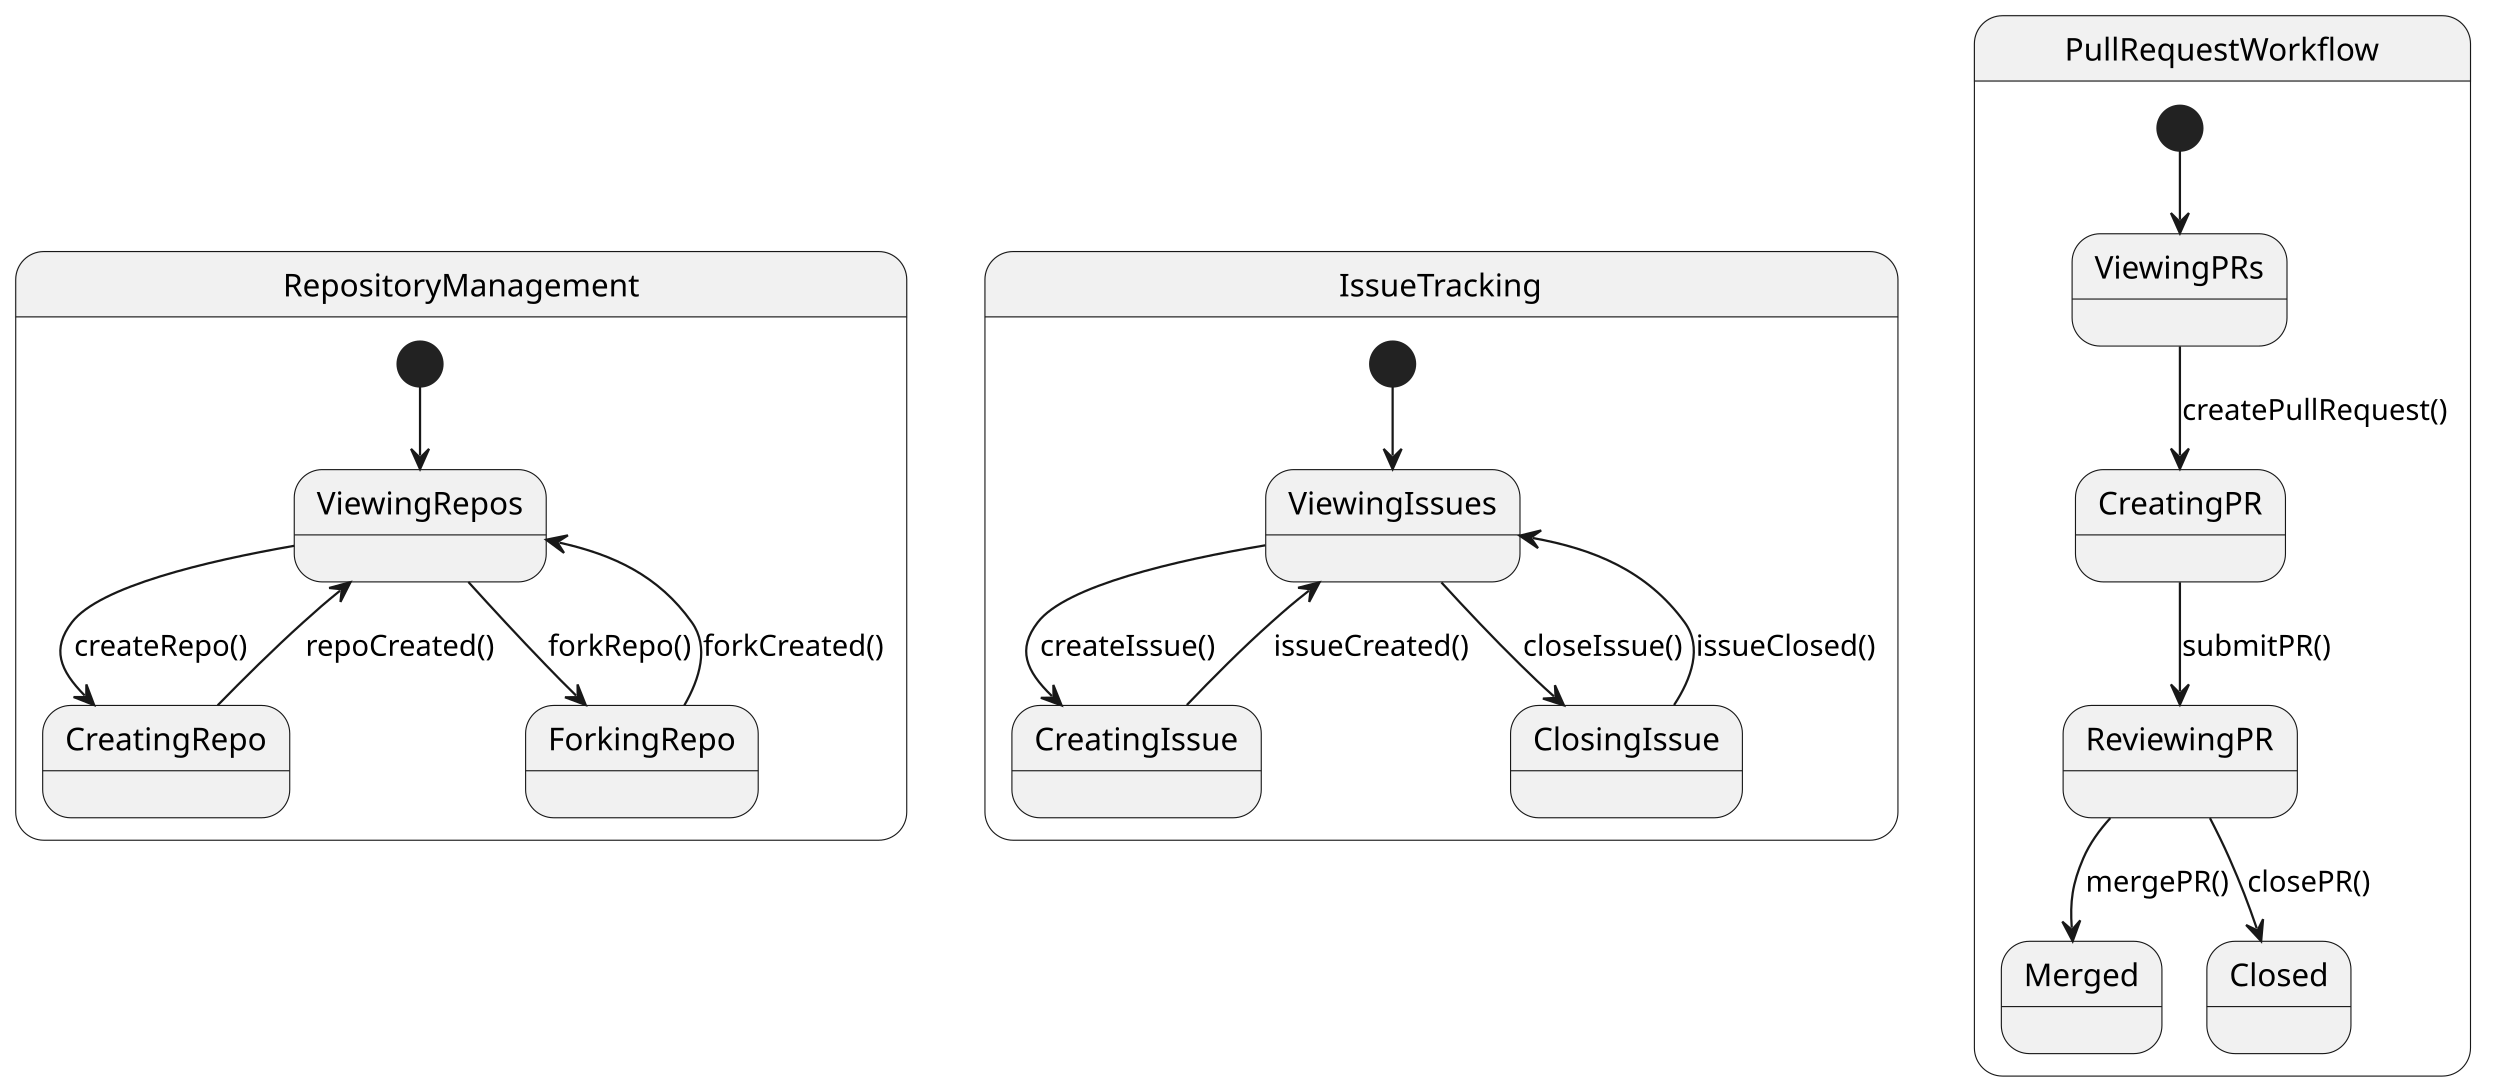
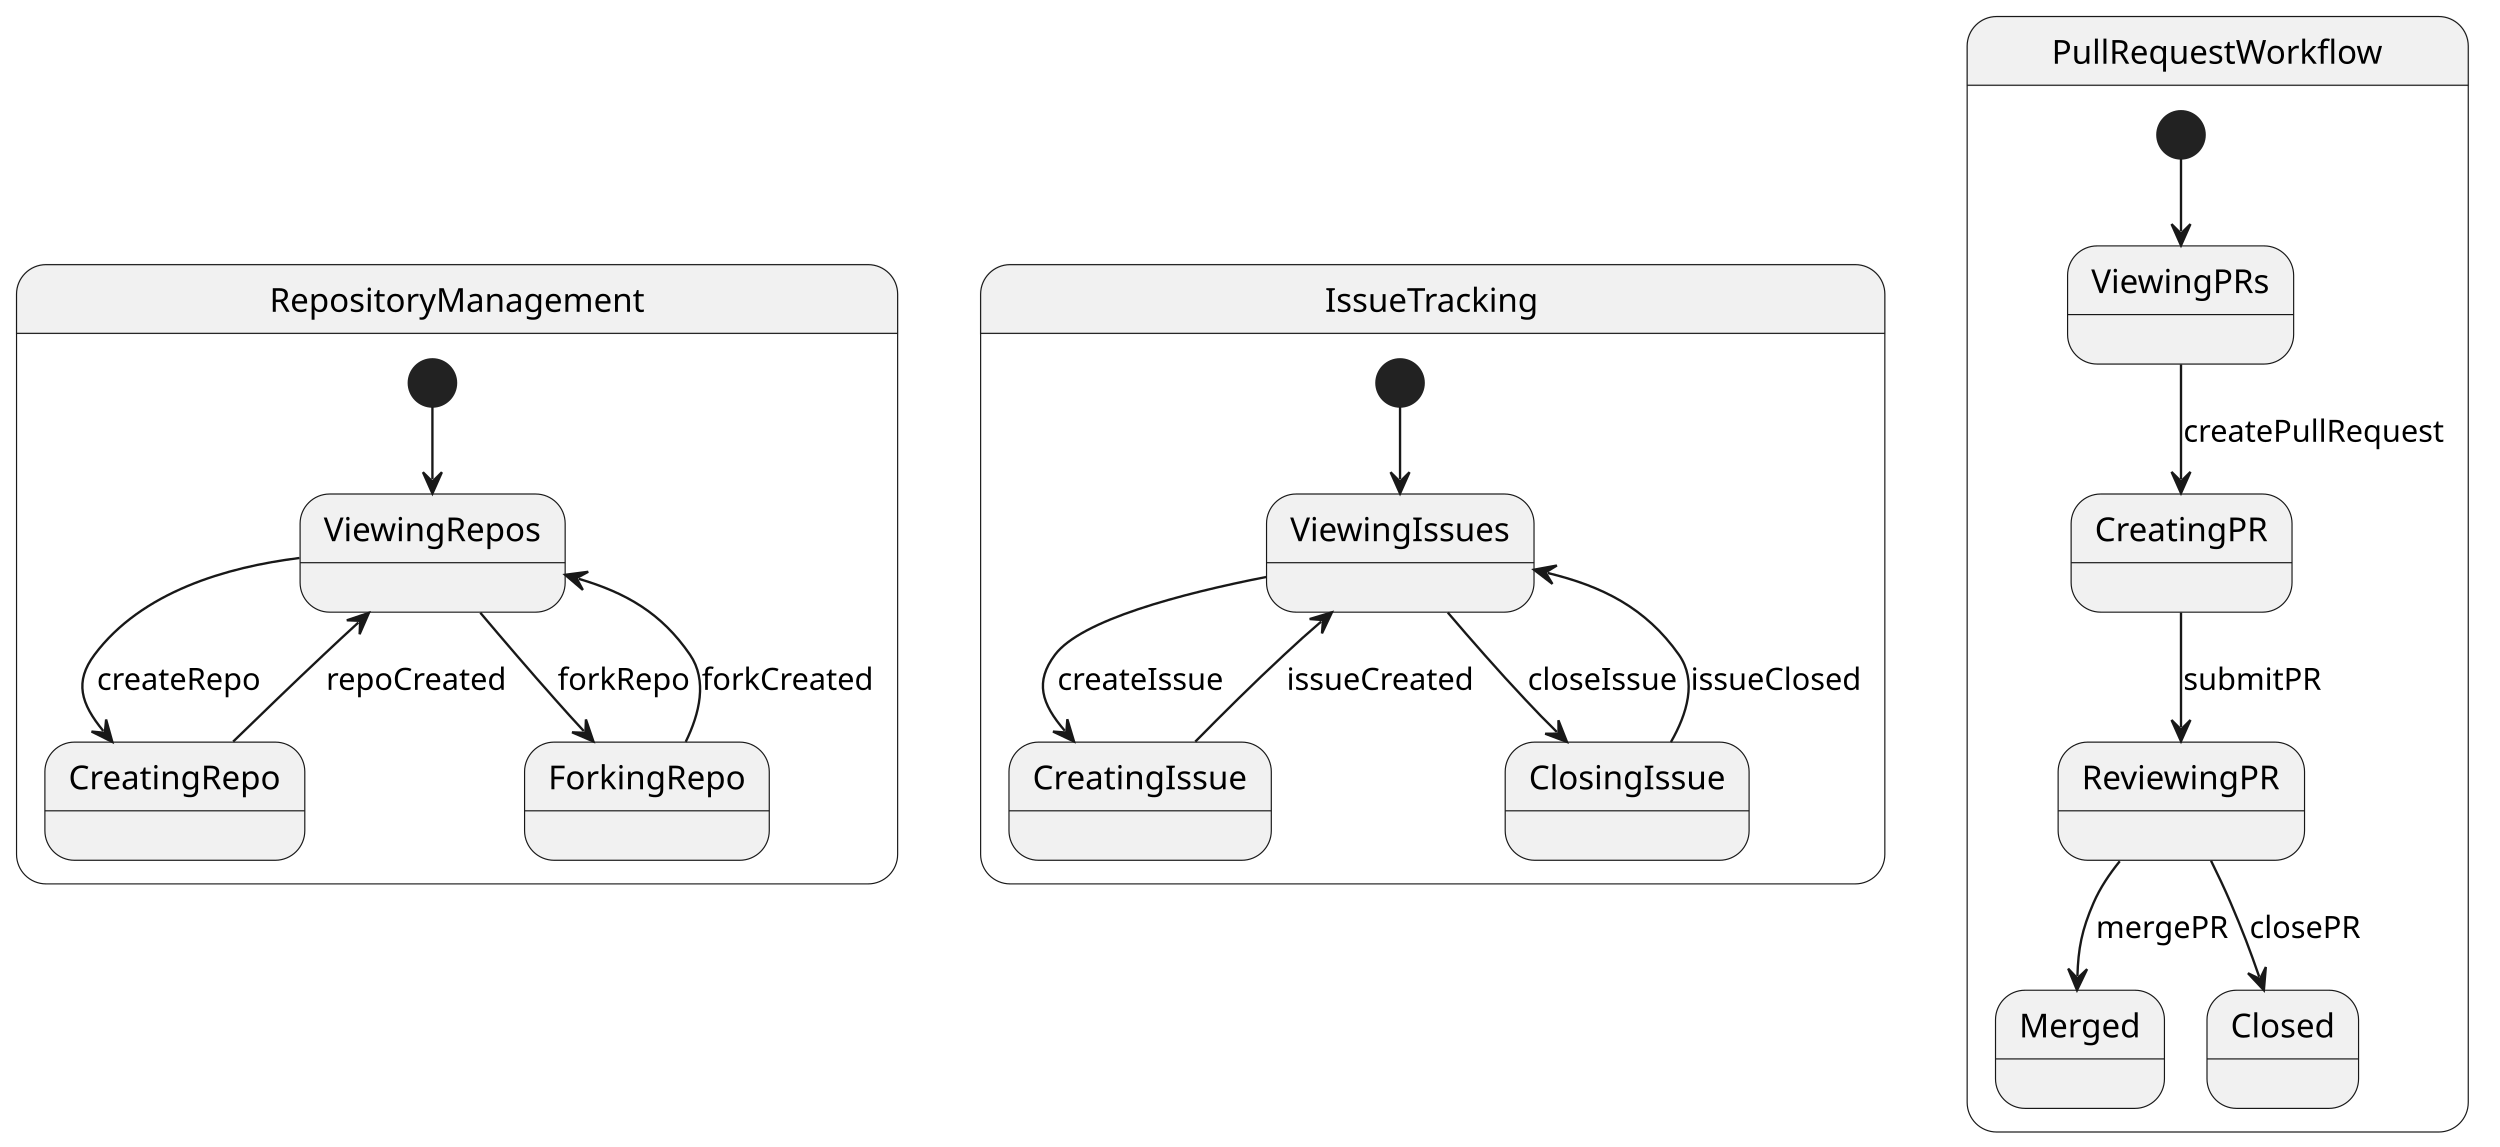
- <svg xmlns="http://www.w3.org/2000/svg" contentStyleType="text/css" height="485px" preserveAspectRatio="none" style="width:1113px;height:485px;background:#FFFFFF;" version="1.1" viewBox="0 0 1113 485" width="1113px" zoomAndPan="magnify">
+ <svg xmlns="http://www.w3.org/2000/svg" contentStyleType="text/css" height="485px" preserveAspectRatio="none" style="width:1058px;height:485px;background:#FFFFFF;" version="1.1" viewBox="0 0 1058 485" width="1058px" zoomAndPan="magnify">
  <defs />
  <g>
-     <path d="M19.5,112 L391.178,112 A12.5,12.5 0 0 1 403.678,124.5 L403.678,141.068 L7,141.068 L7,124.5 A12.5,12.5 0 0 1 19.5,112 " fill="#F1F1F1" style="stroke:#F1F1F1;stroke-width:1.0;" />
-     <rect fill="none" height="262.068" rx="12.5" ry="12.5" style="stroke:#181818;stroke-width:0.5;" width="396.678" x="7" y="112" />
-     <line style="stroke:#181818;stroke-width:0.5;" x1="7" x2="403.678" y1="141.068" y2="141.068" />
-     <text fill="#000000" font-family="sans-serif" font-size="14" lengthAdjust="spacing" textLength="158.703" x="125.987" y="131.966">RepositoryManagement</text>
-     <ellipse cx="187" cy="162.068" fill="#222222" rx="10" ry="10" style="stroke:#222222;stroke-width:1.0;" />
+     <path d="M19.5,112 L367.378,112 A12.5,12.5 0 0 1 379.878,124.5 L379.878,141.068 L7,141.068 L7,124.5 A12.5,12.5 0 0 1 19.5,112 " fill="#F1F1F1" style="stroke:#F1F1F1;stroke-width:1.0;" />
+     <rect fill="none" height="262.068" rx="12.5" ry="12.5" style="stroke:#181818;stroke-width:0.5;" width="372.878" x="7" y="112" />
+     <line style="stroke:#181818;stroke-width:0.5;" x1="7" x2="379.878" y1="141.068" y2="141.068" />
+     <text fill="#000000" font-family="sans-serif" font-size="14" lengthAdjust="spacing" textLength="158.703" x="114.087" y="131.966">RepositoryManagement</text>
+     <ellipse cx="183" cy="162.068" fill="#222222" rx="10" ry="10" style="stroke:#222222;stroke-width:1.0;" />
    <g id="RepositoryManagement.ViewingRepos">
-       <rect fill="#F1F1F1" height="50" rx="12.5" ry="12.5" style="stroke:#181818;stroke-width:0.5;" width="112.176" x="131" y="209.068" />
-       <line style="stroke:#181818;stroke-width:0.5;" x1="131" x2="243.176" y1="238.136" y2="238.136" />
-       <text fill="#000000" font-family="sans-serif" font-size="14" lengthAdjust="spacing" textLength="92.176" x="141" y="229.034">ViewingRepos</text>
+       <rect fill="#F1F1F1" height="50" rx="12.5" ry="12.5" style="stroke:#181818;stroke-width:0.5;" width="112.176" x="127" y="209.068" />
+       <line style="stroke:#181818;stroke-width:0.5;" x1="127" x2="239.176" y1="238.136" y2="238.136" />
+       <text fill="#000000" font-family="sans-serif" font-size="14" lengthAdjust="spacing" textLength="92.176" x="137" y="229.034">ViewingRepos</text>
    </g>
    <g id="RepositoryManagement.CreatingRepo">
      <rect fill="#F1F1F1" height="50" rx="12.5" ry="12.5" style="stroke:#181818;stroke-width:0.5;" width="109.992" x="19" y="314.068" />
      <line style="stroke:#181818;stroke-width:0.5;" x1="19" x2="128.992" y1="343.136" y2="343.136" />
      <text fill="#000000" font-family="sans-serif" font-size="14" lengthAdjust="spacing" textLength="89.992" x="29" y="334.034">CreatingRepo</text>
    </g>
    <g id="RepositoryManagement.ForkingRepo">
-       <rect fill="#F1F1F1" height="50" rx="12.5" ry="12.5" style="stroke:#181818;stroke-width:0.5;" width="103.552" x="234" y="314.068" />
-       <line style="stroke:#181818;stroke-width:0.5;" x1="234" x2="337.552" y1="343.136" y2="343.136" />
-       <text fill="#000000" font-family="sans-serif" font-size="14" lengthAdjust="spacing" textLength="83.552" x="244" y="334.034">ForkingRepo</text>
+       <rect fill="#F1F1F1" height="50" rx="12.5" ry="12.5" style="stroke:#181818;stroke-width:0.5;" width="103.552" x="222" y="314.068" />
+       <line style="stroke:#181818;stroke-width:0.5;" x1="222" x2="325.552" y1="343.136" y2="343.136" />
+       <text fill="#000000" font-family="sans-serif" font-size="14" lengthAdjust="spacing" textLength="83.552" x="232" y="334.034">ForkingRepo</text>
    </g>
    <g id="link_*start*RepositoryManagement_ViewingRepos">
-       <path d="M187,172.218 C187,181.488 187,190.208 187,202.848 " fill="none" id="*start*RepositoryManagement-to-ViewingRepos" style="stroke:#181818;stroke-width:1.0;" />
-       <polygon fill="#181818" points="187,208.848,191,199.848,187,203.848,183,199.848,187,208.848" style="stroke:#181818;stroke-width:1.0;" />
+       <path d="M183,172.218 C183,181.488 183,190.208 183,202.848 " fill="none" id="*start*RepositoryManagement-to-ViewingRepos" style="stroke:#181818;stroke-width:1.0;" />
+       <polygon fill="#181818" points="183,208.848,187,199.848,183,203.848,179,199.848,183,208.848" style="stroke:#181818;stroke-width:1.0;" />
    </g>
    <g id="link_ViewingRepos_CreatingRepo">
-       <path d="M130.96,242.998 C91.72,249.828 44.2,261.128 32,277.068 C22.94,288.918 26.497,298.275 37.708,309.645 " fill="none" id="ViewingRepos-to-CreatingRepo" style="stroke:#181818;stroke-width:1.0;" />
-       <polygon fill="#181818" points="41.92,313.918,38.45,304.701,38.41,310.357,32.753,310.317,41.92,313.918" style="stroke:#181818;stroke-width:1.0;" />
-       <text fill="#000000" font-family="sans-serif" font-size="13" lengthAdjust="spacing" textLength="77.337" x="33" y="291.965">createRepo()</text>
+       <path d="M126.75,236.138 C95.88,239.968 59.92,250.448 40,277.068 C31.43,288.518 34.166,297.746 43.726,309.356 " fill="none" id="ViewingRepos-to-CreatingRepo" style="stroke:#181818;stroke-width:1.0;" />
+       <polygon fill="#181818" points="47.54,313.988,44.907,304.498,44.362,310.128,38.731,309.583,47.54,313.988" style="stroke:#181818;stroke-width:1.0;" />
+       <text fill="#000000" font-family="sans-serif" font-size="13" lengthAdjust="spacing" textLength="69.537" x="41" y="291.965">createRepo</text>
    </g>
    <g id="link_CreatingRepo_ViewingRepos">
-       <path d="M96.9,314.008 C108.11,302.538 121.97,288.788 135,277.068 C141.64,271.098 144.346,268.695 151.376,262.975 " fill="none" id="CreatingRepo-to-ViewingRepos" style="stroke:#181818;stroke-width:1.0;" />
-       <polygon fill="#181818" points="156.03,259.188,146.524,261.765,152.152,262.344,151.573,267.971,156.03,259.188" style="stroke:#181818;stroke-width:1.0;" />
-       <text fill="#000000" font-family="sans-serif" font-size="13" lengthAdjust="spacing" textLength="84.591" x="136" y="291.965">repoCreated()</text>
+       <path d="M98.67,313.848 C110.24,302.588 124.24,289.058 137,277.068 C143.15,271.288 145.395,269.19 151.695,263.42 " fill="none" id="CreatingRepo-to-ViewingRepos" style="stroke:#181818;stroke-width:1.0;" />
+       <polygon fill="#181818" points="156.12,259.368,146.781,262.497,152.433,262.745,152.185,268.396,156.12,259.368" style="stroke:#181818;stroke-width:1.0;" />
+       <text fill="#000000" font-family="sans-serif" font-size="13" lengthAdjust="spacing" textLength="76.791" x="138" y="291.965">repoCreated</text>
    </g>
    <g id="link_ViewingRepos_ForkingRepo">
-       <path d="M208.51,259.098 C218.81,270.448 231.39,284.098 243,296.068 C248.67,301.908 250.584,303.899 256.474,309.669 " fill="none" id="ViewingRepos-to-ForkingRepo" style="stroke:#181818;stroke-width:1.0;" />
-       <polygon fill="#181818" points="260.76,313.868,257.13,304.712,257.188,310.369,251.532,310.427,260.76,313.868" style="stroke:#181818;stroke-width:1.0;" />
-       <text fill="#000000" font-family="sans-serif" font-size="13" lengthAdjust="spacing" textLength="63.726" x="244" y="291.965">forkRepo()</text>
+       <path d="M203.27,259.318 C212.79,270.588 224.36,284.108 235,296.068 C240.16,301.868 241.725,303.624 247.065,309.394 " fill="none" id="ViewingRepos-to-ForkingRepo" style="stroke:#181818;stroke-width:1.0;" />
+       <polygon fill="#181818" points="251.14,313.798,247.963,304.476,247.744,310.128,242.091,309.909,251.14,313.798" style="stroke:#181818;stroke-width:1.0;" />
+       <text fill="#000000" font-family="sans-serif" font-size="13" lengthAdjust="spacing" textLength="55.926" x="236" y="291.965">forkRepo</text>
    </g>
    <g id="link_ForkingRepo_ViewingRepos">
-       <path d="M304.66,314.028 C311.49,302.168 315.83,288.078 308,277.068 C293.18,256.228 273.107,246.94 249.047,241.59 " fill="none" id="ForkingRepo-to-ViewingRepos" style="stroke:#181818;stroke-width:1.0;" />
-       <polygon fill="#181818" points="243.19,240.288,251.107,246.146,248.071,241.373,252.844,238.337,243.19,240.288" style="stroke:#181818;stroke-width:1.0;" />
-       <text fill="#000000" font-family="sans-serif" font-size="13" lengthAdjust="spacing" textLength="80.678" x="313" y="291.965">forkCreated()</text>
+       <path d="M290.19,313.958 C296.01,302.078 299.5,287.988 292,277.068 C279.89,259.428 265.003,250.9 244.923,244.96 " fill="none" id="ForkingRepo-to-ViewingRepos" style="stroke:#181818;stroke-width:1.0;" />
+       <polygon fill="#181818" points="239.17,243.258,246.666,249.647,243.965,244.676,248.935,241.975,239.17,243.258" style="stroke:#181818;stroke-width:1.0;" />
+       <text fill="#000000" font-family="sans-serif" font-size="13" lengthAdjust="spacing" textLength="72.878" x="297" y="291.965">forkCreated</text>
    </g>
-     <path d="M451,112 L832.463,112 A12.5,12.5 0 0 1 844.963,124.5 L844.963,141.068 L438.5,141.068 L438.5,124.5 A12.5,12.5 0 0 1 451,112 " fill="#F1F1F1" style="stroke:#F1F1F1;stroke-width:1.0;" />
-     <rect fill="none" height="262.068" rx="12.5" ry="12.5" style="stroke:#181818;stroke-width:0.5;" width="406.463" x="438.5" y="112" />
-     <line style="stroke:#181818;stroke-width:0.5;" x1="438.5" x2="844.963" y1="141.068" y2="141.068" />
-     <text fill="#000000" font-family="sans-serif" font-size="14" lengthAdjust="spacing" textLength="91.196" x="596.134" y="131.966">IssueTracking</text>
-     <ellipse cx="620" cy="162.068" fill="#222222" rx="10" ry="10" style="stroke:#222222;stroke-width:1.0;" />
+     <path d="M427.5,112 L785.163,112 A12.5,12.5 0 0 1 797.663,124.5 L797.663,141.068 L415,141.068 L415,124.5 A12.5,12.5 0 0 1 427.5,112 " fill="#F1F1F1" style="stroke:#F1F1F1;stroke-width:1.0;" />
+     <rect fill="none" height="262.068" rx="12.5" ry="12.5" style="stroke:#181818;stroke-width:0.5;" width="382.663" x="415" y="112" />
+     <line style="stroke:#181818;stroke-width:0.5;" x1="415" x2="797.663" y1="141.068" y2="141.068" />
+     <text fill="#000000" font-family="sans-serif" font-size="14" lengthAdjust="spacing" textLength="91.196" x="560.734" y="131.966">IssueTracking</text>
+     <ellipse cx="592.5" cy="162.068" fill="#222222" rx="10" ry="10" style="stroke:#222222;stroke-width:1.0;" />
    <g id="IssueTracking.ViewingIssues">
-       <rect fill="#F1F1F1" height="50" rx="12.5" ry="12.5" style="stroke:#181818;stroke-width:0.5;" width="113.198" x="563.5" y="209.068" />
-       <line style="stroke:#181818;stroke-width:0.5;" x1="563.5" x2="676.698" y1="238.136" y2="238.136" />
-       <text fill="#000000" font-family="sans-serif" font-size="14" lengthAdjust="spacing" textLength="93.198" x="573.5" y="229.034">ViewingIssues</text>
+       <rect fill="#F1F1F1" height="50" rx="12.5" ry="12.5" style="stroke:#181818;stroke-width:0.5;" width="113.198" x="536" y="209.068" />
+       <line style="stroke:#181818;stroke-width:0.5;" x1="536" x2="649.198" y1="238.136" y2="238.136" />
+       <text fill="#000000" font-family="sans-serif" font-size="14" lengthAdjust="spacing" textLength="93.198" x="546" y="229.034">ViewingIssues</text>
    </g>
    <g id="IssueTracking.CreatingIssue">
-       <rect fill="#F1F1F1" height="50" rx="12.5" ry="12.5" style="stroke:#181818;stroke-width:0.5;" width="111.014" x="450.5" y="314.068" />
-       <line style="stroke:#181818;stroke-width:0.5;" x1="450.5" x2="561.514" y1="343.136" y2="343.136" />
-       <text fill="#000000" font-family="sans-serif" font-size="14" lengthAdjust="spacing" textLength="91.014" x="460.5" y="334.034">CreatingIssue</text>
+       <rect fill="#F1F1F1" height="50" rx="12.5" ry="12.5" style="stroke:#181818;stroke-width:0.5;" width="111.014" x="427" y="314.068" />
+       <line style="stroke:#181818;stroke-width:0.5;" x1="427" x2="538.014" y1="343.136" y2="343.136" />
+       <text fill="#000000" font-family="sans-serif" font-size="14" lengthAdjust="spacing" textLength="91.014" x="437" y="334.034">CreatingIssue</text>
    </g>
    <g id="IssueTracking.ClosingIssue">
-       <rect fill="#F1F1F1" height="50" rx="12.5" ry="12.5" style="stroke:#181818;stroke-width:0.5;" width="103.216" x="672.5" y="314.068" />
-       <line style="stroke:#181818;stroke-width:0.5;" x1="672.5" x2="775.716" y1="343.136" y2="343.136" />
-       <text fill="#000000" font-family="sans-serif" font-size="14" lengthAdjust="spacing" textLength="83.216" x="682.5" y="334.034">ClosingIssue</text>
+       <rect fill="#F1F1F1" height="50" rx="12.5" ry="12.5" style="stroke:#181818;stroke-width:0.5;" width="103.216" x="637" y="314.068" />
+       <line style="stroke:#181818;stroke-width:0.5;" x1="637" x2="740.216" y1="343.136" y2="343.136" />
+       <text fill="#000000" font-family="sans-serif" font-size="14" lengthAdjust="spacing" textLength="83.216" x="647" y="334.034">ClosingIssue</text>
    </g>
    <g id="link_*start*IssueTracking_ViewingIssues">
-       <path d="M620,172.218 C620,181.488 620,190.208 620,202.848 " fill="none" id="*start*IssueTracking-to-ViewingIssues" style="stroke:#181818;stroke-width:1.0;" />
-       <polygon fill="#181818" points="620,208.848,624,199.848,620,203.848,616,199.848,620,208.848" style="stroke:#181818;stroke-width:1.0;" />
+       <path d="M592.5,172.218 C592.5,181.488 592.5,190.208 592.5,202.848 " fill="none" id="*start*IssueTracking-to-ViewingIssues" style="stroke:#181818;stroke-width:1.0;" />
+       <polygon fill="#181818" points="592.5,208.848,596.5,199.848,592.5,203.848,588.5,199.848,592.5,208.848" style="stroke:#181818;stroke-width:1.0;" />
    </g>
    <g id="link_ViewingIssues_CreatingIssue">
-       <path d="M563.3,242.778 C523.23,249.528 474.5,260.808 462,277.068 C452.77,289.078 456.633,298.55 468.323,309.89 " fill="none" id="ViewingIssues-to-CreatingIssue" style="stroke:#181818;stroke-width:1.0;" />
-       <polygon fill="#181818" points="472.63,314.068,468.955,304.93,469.041,310.587,463.385,310.673,472.63,314.068" style="stroke:#181818;stroke-width:1.0;" />
-       <text fill="#000000" font-family="sans-serif" font-size="13" lengthAdjust="spacing" textLength="78.286" x="463" y="291.965">createIssue()</text>
+       <path d="M535.8,244.188 C499.62,251.298 457.53,262.428 446.5,277.068 C437.85,288.558 440.707,297.739 450.617,309.259 " fill="none" id="ViewingIssues-to-CreatingIssue" style="stroke:#181818;stroke-width:1.0;" />
+       <polygon fill="#181818" points="454.53,313.808,451.693,304.377,451.269,310.017,445.628,309.594,454.53,313.808" style="stroke:#181818;stroke-width:1.0;" />
+       <text fill="#000000" font-family="sans-serif" font-size="13" lengthAdjust="spacing" textLength="70.486" x="447.5" y="291.965">createIssue</text>
    </g>
    <g id="link_CreatingIssue_ViewingIssues">
-       <path d="M528.38,313.868 C539.37,302.358 553.02,288.628 566,277.068 C572.74,271.068 575.524,268.637 582.734,262.967 " fill="none" id="CreatingIssue-to-ViewingIssues" style="stroke:#181818;stroke-width:1.0;" />
-       <polygon fill="#181818" points="587.45,259.258,577.903,261.677,583.52,262.349,582.848,267.966,587.45,259.258" style="stroke:#181818;stroke-width:1.0;" />
-       <text fill="#000000" font-family="sans-serif" font-size="13" lengthAdjust="spacing" textLength="87.204" x="567" y="291.965">issueCreated()</text>
+       <path d="M505.84,313.878 C517.03,302.508 530.75,288.868 543.5,277.068 C549.91,271.128 552.424,268.823 559.124,263.053 " fill="none" id="CreatingIssue-to-ViewingIssues" style="stroke:#181818;stroke-width:1.0;" />
+       <polygon fill="#181818" points="563.67,259.138,554.24,261.98,559.881,262.401,559.461,268.042,563.67,259.138" style="stroke:#181818;stroke-width:1.0;" />
+       <text fill="#000000" font-family="sans-serif" font-size="13" lengthAdjust="spacing" textLength="79.404" x="544.5" y="291.965">issueCreated</text>
    </g>
    <g id="link_ViewingIssues_ClosingIssue">
-       <path d="M641.71,259.298 C652.15,270.688 664.98,284.308 677,296.068 C683.1,302.038 685.388,304.257 691.818,310.037 " fill="none" id="ViewingIssues-to-ClosingIssue" style="stroke:#181818;stroke-width:1.0;" />
-       <polygon fill="#181818" points="696.28,314.048,692.261,305.057,692.562,310.705,686.913,311.006,696.28,314.048" style="stroke:#181818;stroke-width:1.0;" />
-       <text fill="#000000" font-family="sans-serif" font-size="13" lengthAdjust="spacing" textLength="71.045" x="678" y="291.965">closeIssue()</text>
+       <path d="M612.7,259.228 C622.4,270.598 634.33,284.228 645.5,296.068 C651.09,301.988 652.981,303.992 658.861,309.772 " fill="none" id="ViewingIssues-to-ClosingIssue" style="stroke:#181818;stroke-width:1.0;" />
+       <polygon fill="#181818" points="663.14,313.978,659.526,304.816,659.574,310.473,653.918,310.521,663.14,313.978" style="stroke:#181818;stroke-width:1.0;" />
+       <text fill="#000000" font-family="sans-serif" font-size="13" lengthAdjust="spacing" textLength="63.245" x="646.5" y="291.965">closeIssue</text>
    </g>
    <g id="link_ClosingIssue_ViewingIssues">
-       <path d="M745.3,313.878 C753.01,302.108 758.06,288.148 750,277.068 C733.18,253.958 709.296,244.357 682.476,239.547 " fill="none" id="ClosingIssue-to-ViewingIssues" style="stroke:#181818;stroke-width:1.0;" />
-       <polygon fill="#181818" points="676.57,238.488,684.723,244.014,681.491,239.371,686.135,236.139,676.57,238.488" style="stroke:#181818;stroke-width:1.0;" />
-       <text fill="#000000" font-family="sans-serif" font-size="13" lengthAdjust="spacing" textLength="79.963" x="755" y="291.965">issueClosed()</text>
+       <path d="M707.12,314.058 C713.94,302.198 718.29,288.108 710.5,277.068 C696.46,257.168 677.952,248.046 655.012,242.506 " fill="none" id="ClosingIssue-to-ViewingIssues" style="stroke:#181818;stroke-width:1.0;" />
+       <polygon fill="#181818" points="649.18,241.098,656.99,247.099,654.04,242.272,658.867,239.322,649.18,241.098" style="stroke:#181818;stroke-width:1.0;" />
+       <text fill="#000000" font-family="sans-serif" font-size="13" lengthAdjust="spacing" textLength="72.163" x="715.5" y="291.965">issueClosed</text>
    </g>
-     <path d="M891.5,7 L1087.365,7 A12.5,12.5 0 0 1 1099.865,19.5 L1099.865,36.068 L879,36.068 L879,19.5 A12.5,12.5 0 0 1 891.5,7 " fill="#F1F1F1" style="stroke:#F1F1F1;stroke-width:1.0;" />
-     <rect fill="none" height="472.068" rx="12.5" ry="12.5" style="stroke:#181818;stroke-width:0.5;" width="220.865" x="879" y="7" />
-     <line style="stroke:#181818;stroke-width:0.5;" x1="879" x2="1099.865" y1="36.068" y2="36.068" />
-     <text fill="#000000" font-family="sans-serif" font-size="14" lengthAdjust="spacing" textLength="140.517" x="919.174" y="26.966">PullRequestWorkflow</text>
-     <ellipse cx="970.5" cy="57.068" fill="#222222" rx="10" ry="10" style="stroke:#222222;stroke-width:1.0;" />
+     <path d="M845,7 L1032.065,7 A12.5,12.5 0 0 1 1044.565,19.5 L1044.565,36.068 L832.5,36.068 L832.5,19.5 A12.5,12.5 0 0 1 845,7 " fill="#F1F1F1" style="stroke:#F1F1F1;stroke-width:1.0;" />
+     <rect fill="none" height="472.068" rx="12.5" ry="12.5" style="stroke:#181818;stroke-width:0.5;" width="212.065" x="832.5" y="7" />
+     <line style="stroke:#181818;stroke-width:0.5;" x1="832.5" x2="1044.565" y1="36.068" y2="36.068" />
+     <text fill="#000000" font-family="sans-serif" font-size="14" lengthAdjust="spacing" textLength="140.517" x="868.274" y="26.966">PullRequestWorkflow</text>
+     <ellipse cx="923" cy="57.068" fill="#222222" rx="10" ry="10" style="stroke:#222222;stroke-width:1.0;" />
    <g id="PullRequestWorkflow.ViewingPRs">
-       <rect fill="#F1F1F1" height="50" rx="12.5" ry="12.5" style="stroke:#181818;stroke-width:0.5;" width="95.67" x="922.5" y="104.068" />
-       <line style="stroke:#181818;stroke-width:0.5;" x1="922.5" x2="1018.17" y1="133.136" y2="133.136" />
-       <text fill="#000000" font-family="sans-serif" font-size="14" lengthAdjust="spacing" textLength="75.67" x="932.5" y="124.034">ViewingPRs</text>
+       <rect fill="#F1F1F1" height="50" rx="12.5" ry="12.5" style="stroke:#181818;stroke-width:0.5;" width="95.67" x="875" y="104.068" />
+       <line style="stroke:#181818;stroke-width:0.5;" x1="875" x2="970.67" y1="133.136" y2="133.136" />
+       <text fill="#000000" font-family="sans-serif" font-size="14" lengthAdjust="spacing" textLength="75.67" x="885" y="124.034">ViewingPRs</text>
    </g>
    <g id="PullRequestWorkflow.CreatingPR">
-       <rect fill="#F1F1F1" height="50" rx="12.5" ry="12.5" style="stroke:#181818;stroke-width:0.5;" width="93.486" x="924" y="209.068" />
-       <line style="stroke:#181818;stroke-width:0.5;" x1="924" x2="1017.486" y1="238.136" y2="238.136" />
-       <text fill="#000000" font-family="sans-serif" font-size="14" lengthAdjust="spacing" textLength="73.486" x="934" y="229.034">CreatingPR</text>
+       <rect fill="#F1F1F1" height="50" rx="12.5" ry="12.5" style="stroke:#181818;stroke-width:0.5;" width="93.486" x="876.5" y="209.068" />
+       <line style="stroke:#181818;stroke-width:0.5;" x1="876.5" x2="969.986" y1="238.136" y2="238.136" />
+       <text fill="#000000" font-family="sans-serif" font-size="14" lengthAdjust="spacing" textLength="73.486" x="886.5" y="229.034">CreatingPR</text>
    </g>
    <g id="PullRequestWorkflow.ReviewingPR">
-       <rect fill="#F1F1F1" height="50" rx="12.5" ry="12.5" style="stroke:#181818;stroke-width:0.5;" width="104.28" x="918.5" y="314.068" />
-       <line style="stroke:#181818;stroke-width:0.5;" x1="918.5" x2="1022.78" y1="343.136" y2="343.136" />
-       <text fill="#000000" font-family="sans-serif" font-size="14" lengthAdjust="spacing" textLength="84.28" x="928.5" y="334.034">ReviewingPR</text>
+       <rect fill="#F1F1F1" height="50" rx="12.5" ry="12.5" style="stroke:#181818;stroke-width:0.5;" width="104.28" x="871" y="314.068" />
+       <line style="stroke:#181818;stroke-width:0.5;" x1="871" x2="975.28" y1="343.136" y2="343.136" />
+       <text fill="#000000" font-family="sans-serif" font-size="14" lengthAdjust="spacing" textLength="84.28" x="881" y="334.034">ReviewingPR</text>
    </g>
    <g id="PullRequestWorkflow.Merged">
-       <rect fill="#F1F1F1" height="50" rx="12.5" ry="12.5" style="stroke:#181818;stroke-width:0.5;" width="71.492" x="891" y="419.068" />
-       <line style="stroke:#181818;stroke-width:0.5;" x1="891" x2="962.492" y1="448.136" y2="448.136" />
-       <text fill="#000000" font-family="sans-serif" font-size="14" lengthAdjust="spacing" textLength="51.492" x="901" y="439.034">Merged</text>
+       <rect fill="#F1F1F1" height="50" rx="12.5" ry="12.5" style="stroke:#181818;stroke-width:0.5;" width="71.492" x="844.5" y="419.068" />
+       <line style="stroke:#181818;stroke-width:0.5;" x1="844.5" x2="915.992" y1="448.136" y2="448.136" />
+       <text fill="#000000" font-family="sans-serif" font-size="14" lengthAdjust="spacing" textLength="51.492" x="854.5" y="439.034">Merged</text>
    </g>
    <g id="PullRequestWorkflow.Closed">
-       <rect fill="#F1F1F1" height="50" rx="12.5" ry="12.5" style="stroke:#181818;stroke-width:0.5;" width="64.142" x="982.5" y="419.068" />
-       <line style="stroke:#181818;stroke-width:0.5;" x1="982.5" x2="1046.642" y1="448.136" y2="448.136" />
-       <text fill="#000000" font-family="sans-serif" font-size="14" lengthAdjust="spacing" textLength="44.142" x="992.5" y="439.034">Closed</text>
+       <rect fill="#F1F1F1" height="50" rx="12.5" ry="12.5" style="stroke:#181818;stroke-width:0.5;" width="64.142" x="934" y="419.068" />
+       <line style="stroke:#181818;stroke-width:0.5;" x1="934" x2="998.142" y1="448.136" y2="448.136" />
+       <text fill="#000000" font-family="sans-serif" font-size="14" lengthAdjust="spacing" textLength="44.142" x="944" y="439.034">Closed</text>
    </g>
    <g id="link_*start*PullRequestWorkflow_ViewingPRs">
-       <path d="M970.5,67.218 C970.5,76.488 970.5,85.208 970.5,97.848 " fill="none" id="*start*PullRequestWorkflow-to-ViewingPRs" style="stroke:#181818;stroke-width:1.0;" />
-       <polygon fill="#181818" points="970.5,103.848,974.5,94.848,970.5,98.848,966.5,94.848,970.5,103.848" style="stroke:#181818;stroke-width:1.0;" />
+       <path d="M923,67.218 C923,76.488 923,85.208 923,97.848 " fill="none" id="*start*PullRequestWorkflow-to-ViewingPRs" style="stroke:#181818;stroke-width:1.0;" />
+       <polygon fill="#181818" points="923,103.848,927,94.848,923,98.848,919,94.848,923,103.848" style="stroke:#181818;stroke-width:1.0;" />
    </g>
    <g id="link_ViewingPRs_CreatingPR">
-       <path d="M970.5,154.218 C970.5,170.628 970.5,186.258 970.5,202.718 " fill="none" id="ViewingPRs-to-CreatingPR" style="stroke:#181818;stroke-width:1.0;" />
-       <polygon fill="#181818" points="970.5,208.718,974.5,199.718,970.5,203.718,966.5,199.718,970.5,208.718" style="stroke:#181818;stroke-width:1.0;" />
-       <text fill="#000000" font-family="sans-serif" font-size="13" lengthAdjust="spacing" textLength="118.365" x="971.5" y="186.965">createPullRequest()</text>
+       <path d="M923,154.218 C923,170.628 923,186.258 923,202.718 " fill="none" id="ViewingPRs-to-CreatingPR" style="stroke:#181818;stroke-width:1.0;" />
+       <polygon fill="#181818" points="923,208.718,927,199.718,923,203.718,919,199.718,923,208.718" style="stroke:#181818;stroke-width:1.0;" />
+       <text fill="#000000" font-family="sans-serif" font-size="13" lengthAdjust="spacing" textLength="110.565" x="924" y="186.965">createPullRequest</text>
    </g>
    <g id="link_CreatingPR_ReviewingPR">
-       <path d="M970.5,259.218 C970.5,275.628 970.5,291.258 970.5,307.718 " fill="none" id="CreatingPR-to-ReviewingPR" style="stroke:#181818;stroke-width:1.0;" />
-       <polygon fill="#181818" points="970.5,313.718,974.5,304.718,970.5,308.718,966.5,304.718,970.5,313.718" style="stroke:#181818;stroke-width:1.0;" />
-       <text fill="#000000" font-family="sans-serif" font-size="13" lengthAdjust="spacing" textLength="66.209" x="971.5" y="291.965">submitPR()</text>
+       <path d="M923,259.218 C923,275.628 923,291.258 923,307.718 " fill="none" id="CreatingPR-to-ReviewingPR" style="stroke:#181818;stroke-width:1.0;" />
+       <polygon fill="#181818" points="923,313.718,927,304.718,923,308.718,919,304.718,923,313.718" style="stroke:#181818;stroke-width:1.0;" />
+       <text fill="#000000" font-family="sans-serif" font-size="13" lengthAdjust="spacing" textLength="58.409" x="924" y="291.965">submitPR</text>
    </g>
    <g id="link_ReviewingPR_Merged">
-       <path d="M939.53,364.208 C934.66,369.528 930.31,375.548 927.5,382.068 C922.56,393.548 921.552,401.422 922.342,413.022 " fill="none" id="ReviewingPR-to-Merged" style="stroke:#181818;stroke-width:1.0;" />
-       <polygon fill="#181818" points="922.75,419.008,926.129,409.757,922.41,414.019,918.148,410.3,922.75,419.008" style="stroke:#181818;stroke-width:1.0;" />
-       <text fill="#000000" font-family="sans-serif" font-size="13" lengthAdjust="spacing" textLength="63.934" x="928.5" y="396.965">mergePR()</text>
+       <path d="M897.08,364.488 C892.71,369.858 888.71,375.828 886,382.068 C880.99,393.588 879.506,401.45 879.166,413.041 " fill="none" id="ReviewingPR-to-Merged" style="stroke:#181818;stroke-width:1.0;" />
+       <polygon fill="#181818" points="878.99,419.038,883.252,410.159,879.137,414.04,875.256,409.925,878.99,419.038" style="stroke:#181818;stroke-width:1.0;" />
+       <text fill="#000000" font-family="sans-serif" font-size="13" lengthAdjust="spacing" textLength="56.134" x="887" y="396.965">mergePR</text>
    </g>
    <g id="link_ReviewingPR_Closed">
-       <path d="M983.87,364.218 C986.86,369.998 989.92,376.188 992.5,382.068 C997.76,394.018 1000.82,401.994 1004.72,413.344 " fill="none" id="ReviewingPR-to-Closed" style="stroke:#181818;stroke-width:1.0;" />
-       <polygon fill="#181818" points="1006.67,419.018,1007.528,409.207,1005.045,414.289,999.962,411.806,1006.67,419.018" style="stroke:#181818;stroke-width:1.0;" />
-       <text fill="#000000" font-family="sans-serif" font-size="13" lengthAdjust="spacing" textLength="54.769" x="1000.5" y="396.965">closePR()</text>
+       <path d="M935.71,364.268 C938.57,370.038 941.5,376.228 944,382.068 C949.14,394.068 952.175,402.049 956.105,413.389 " fill="none" id="ReviewingPR-to-Closed" style="stroke:#181818;stroke-width:1.0;" />
+       <polygon fill="#181818" points="958.07,419.058,958.902,409.244,956.433,414.334,951.343,411.864,958.07,419.058" style="stroke:#181818;stroke-width:1.0;" />
+       <text fill="#000000" font-family="sans-serif" font-size="13" lengthAdjust="spacing" textLength="46.969" x="952" y="396.965">closePR</text>
    </g>
  </g>
</svg>
